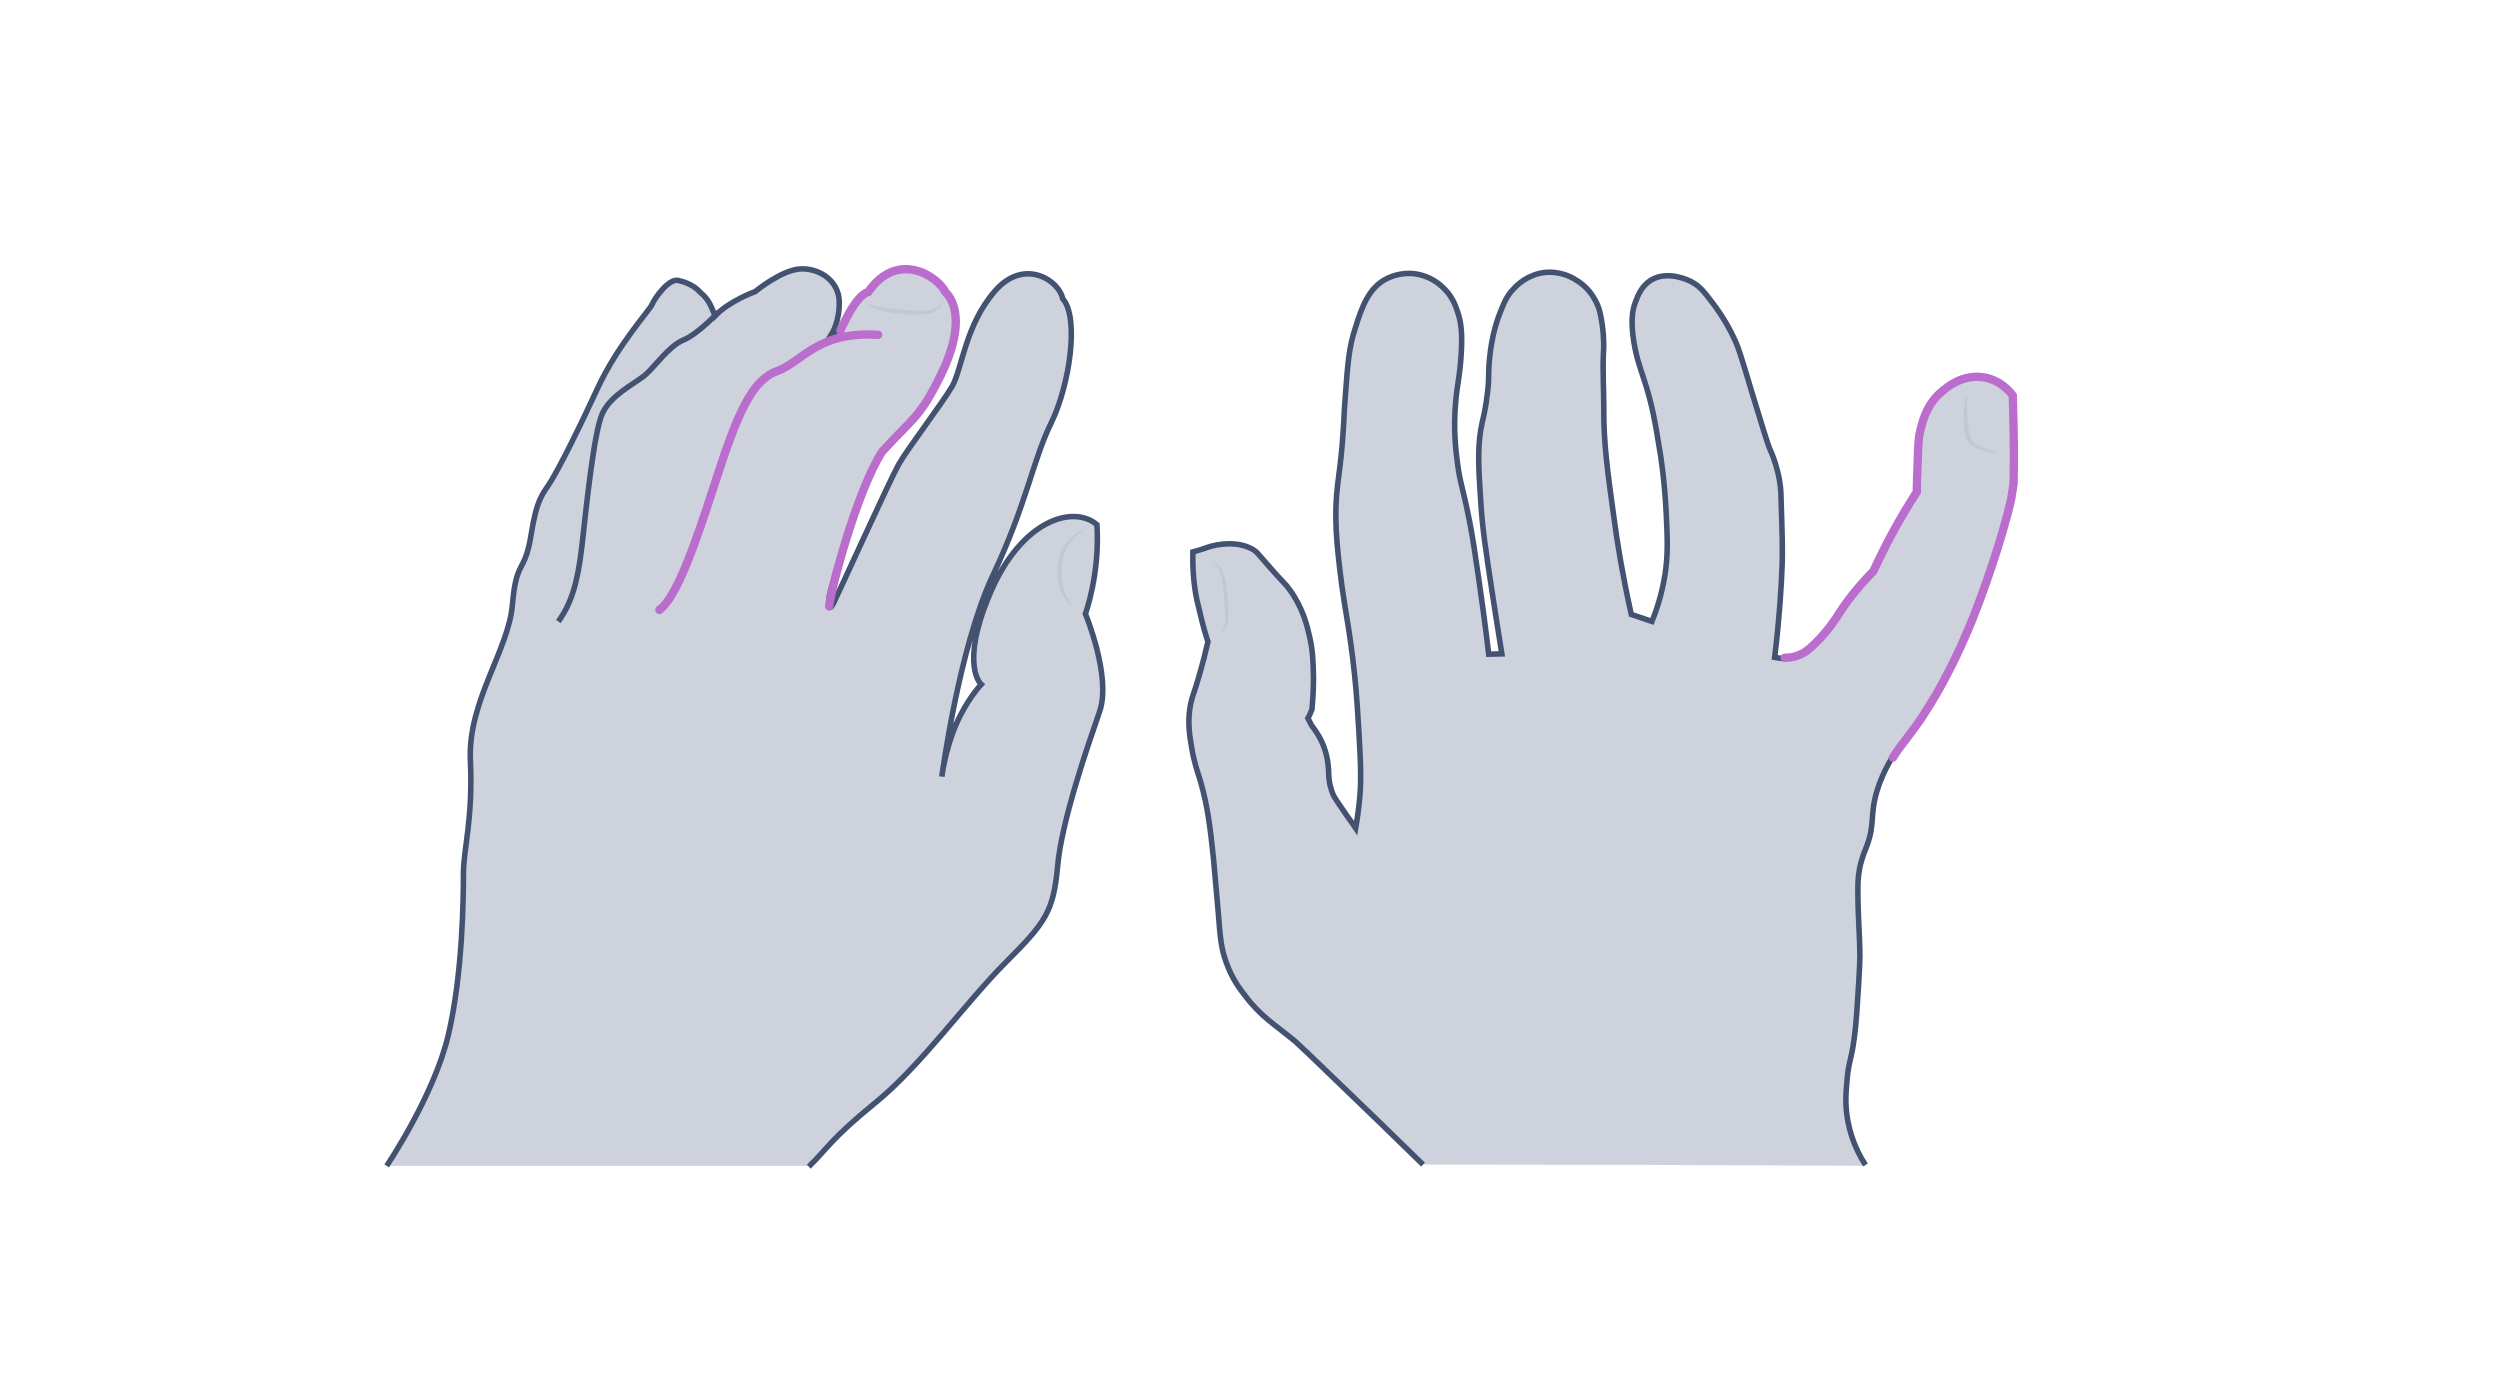
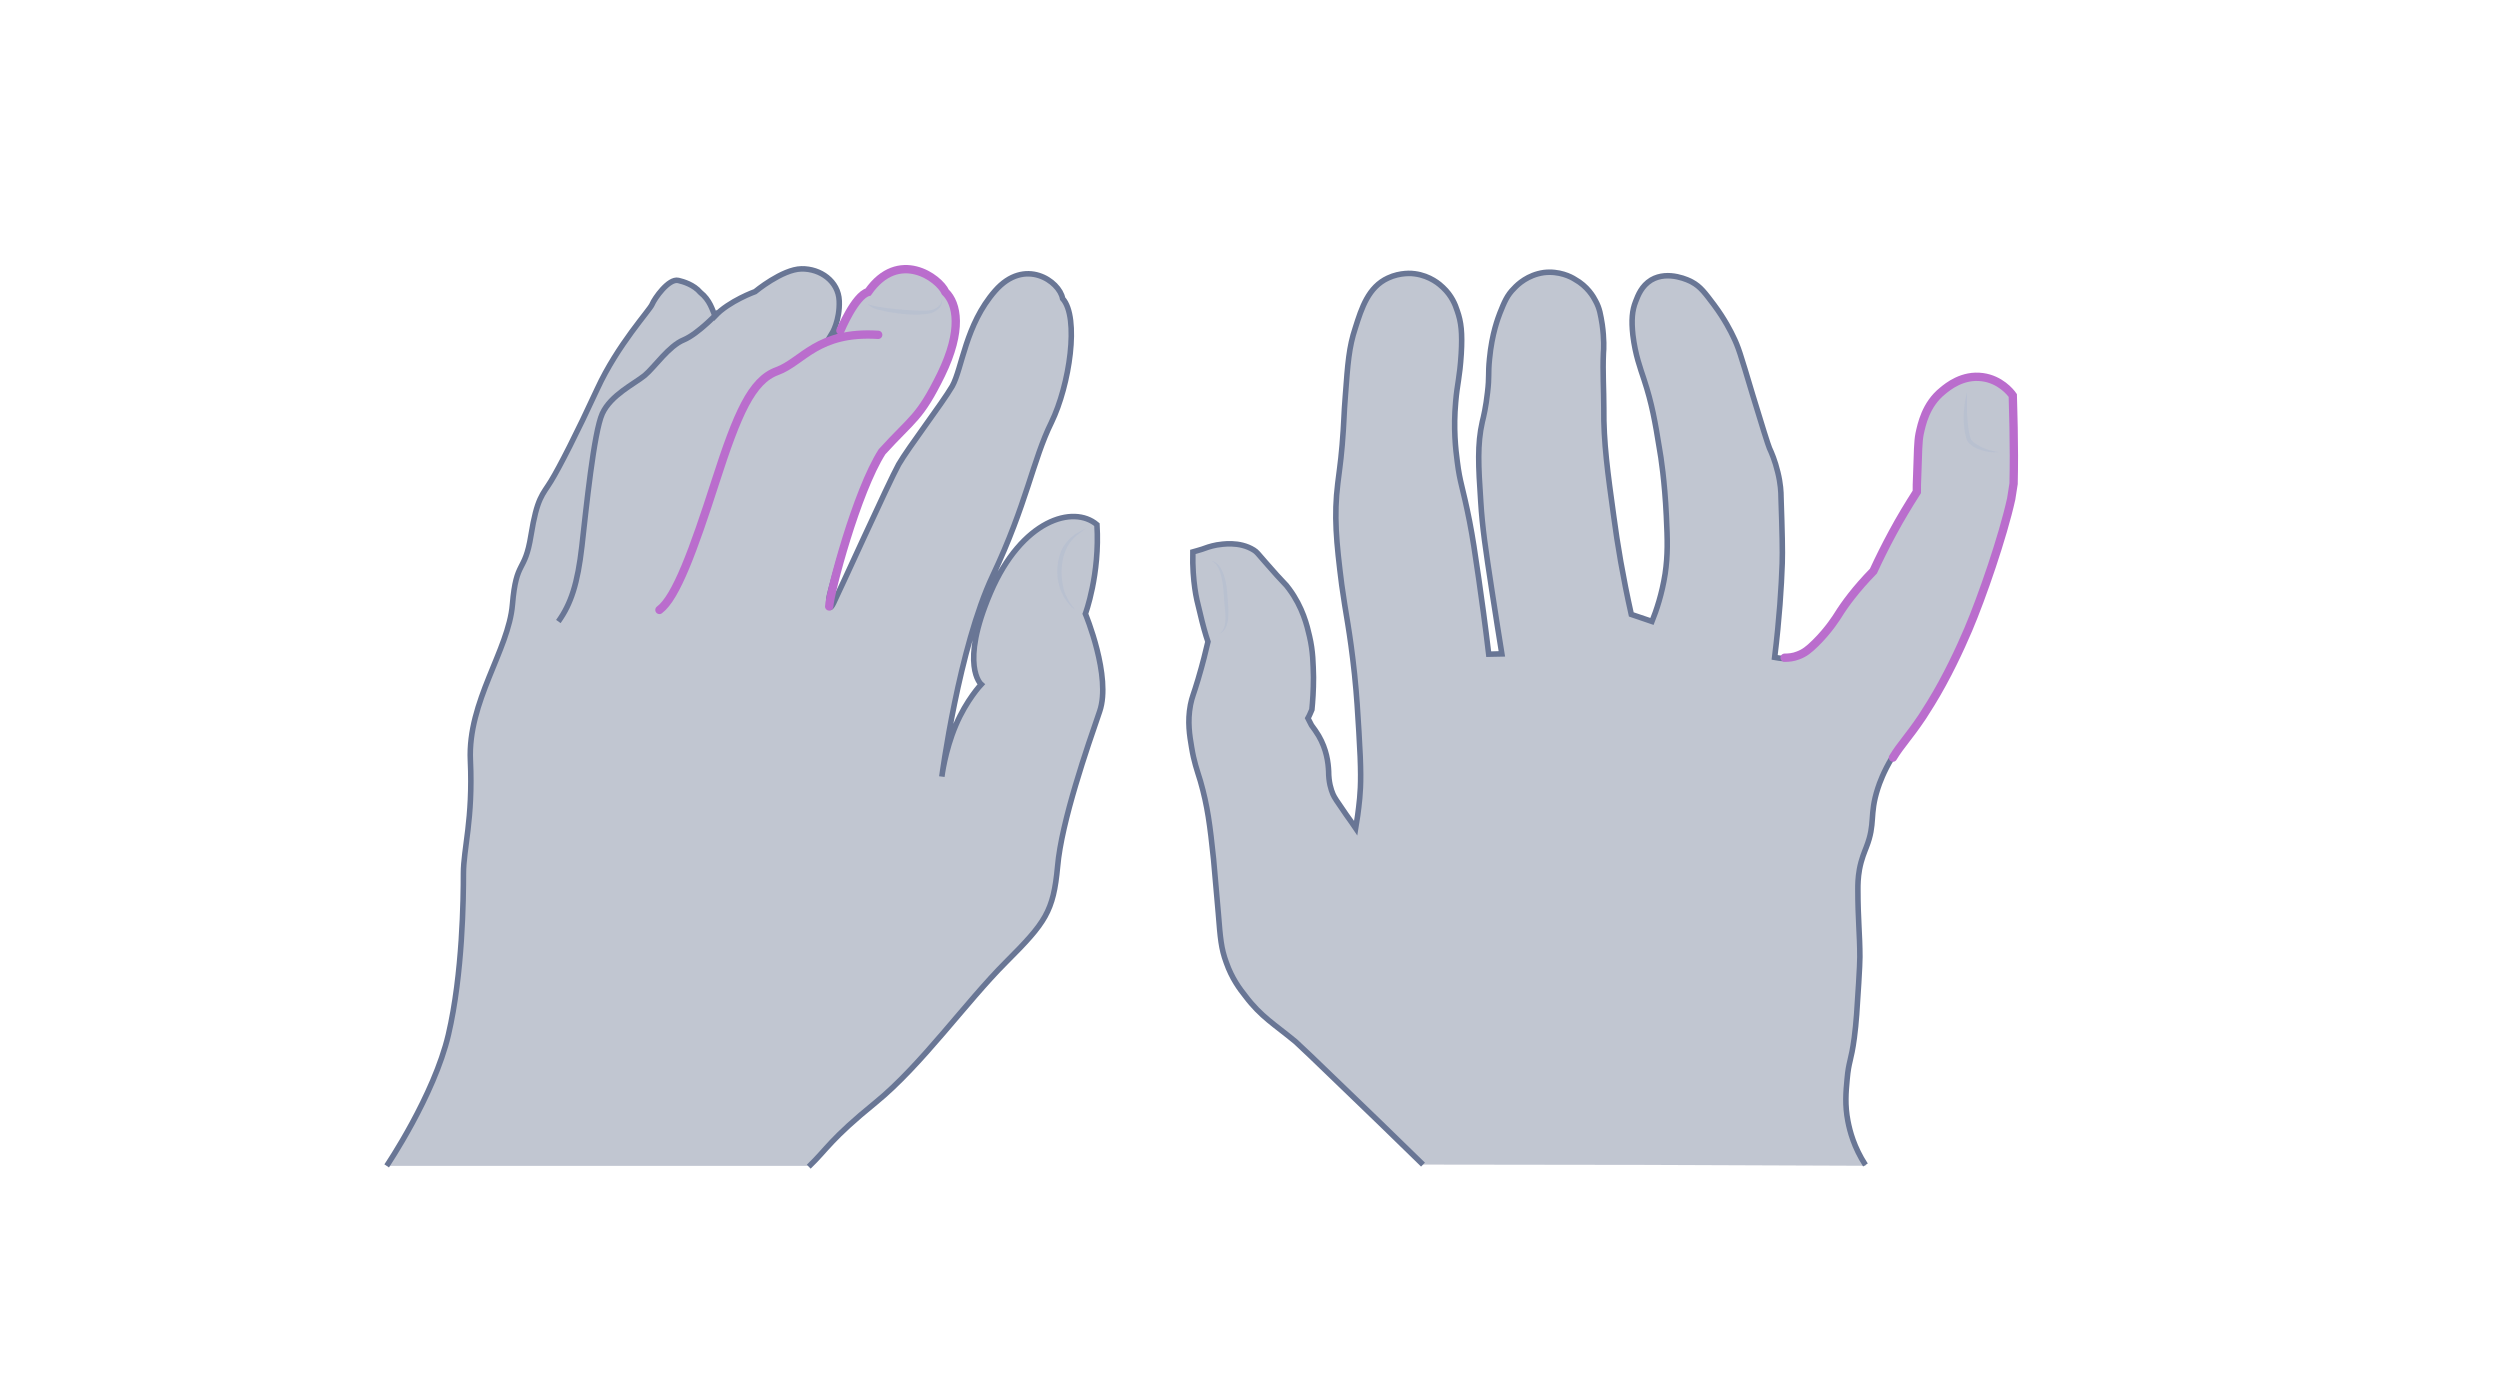
<svg xmlns="http://www.w3.org/2000/svg" width="900" height="500" viewBox="0 0 900 500" fill="none">
-   <path opacity="0.33" d="M512.283 419.258C501.388 408.582 492.069 399.592 484.471 392.287C473.432 381.611 467.841 376.273 466.407 375.009C458.952 368.828 453.934 366.018 448.343 358.573C446.336 356.045 443.469 352.252 441.462 346.493C439.598 341.435 439.311 337.783 438.594 328.793C437.734 318.819 437.304 313.762 436.874 309.267C435.584 297.046 434.724 290.162 432.143 281.172C430.853 276.958 429.849 274.289 428.989 269.091C428.272 264.877 427.412 259.82 428.559 253.779C429.132 250.83 429.706 249.987 431.283 244.649C433.003 238.889 434.15 234.113 434.867 231.023C434.007 228.494 433.003 224.982 432 220.628C431.139 217.256 430.566 214.868 430.136 211.778C429.706 208.687 429.276 204.192 429.419 198.714C430.566 198.433 431.569 198.011 432.716 197.73C433.863 197.309 435.727 196.606 438.021 196.185C439.885 195.904 446.193 194.78 451.354 198.011C452.501 198.714 452.787 199.275 455.511 202.366C462.679 210.654 462.536 209.811 464.113 212.059C468.988 218.661 470.564 225.263 471.425 229.056C472.715 234.535 472.715 238.889 472.858 243.806C472.858 248.582 472.572 252.515 472.285 255.465C471.855 256.449 471.425 257.572 470.851 258.556C471.281 259.398 471.711 260.241 472.141 261.084C473.002 262.208 473.862 263.472 474.722 264.877C477.589 269.794 478.163 274.57 478.306 277.66C478.306 281.593 479.166 284.262 479.883 285.948C480.457 287.212 481.03 288.055 484.614 293.253C486.048 295.219 487.195 296.905 488.055 298.169C488.485 295.641 489.058 291.848 489.489 287.353C489.919 282.717 490.062 277.098 489.202 263.472C488.772 256.589 488.485 250.97 487.625 242.682C485.904 226.668 484.471 221.189 483.037 210.654C481.03 194.921 480.17 185.649 481.604 173.99C481.89 171.181 482.607 167.107 483.181 160.224C483.897 151.795 483.754 149.407 484.327 142.524C485.188 130.864 485.618 124.965 487.912 118.081C490.205 110.777 492.643 103.332 499.667 100.101C504.112 97.993 508.556 98.415 509.273 98.555C514.864 99.258 518.448 102.489 519.452 103.472C522.606 106.422 523.896 109.653 524.613 111.9C526.046 115.974 526.476 119.767 526.046 127.353C525.473 136.343 524.613 137.888 524.039 144.771C523.179 154.324 524.039 161.769 524.613 166.124C525.616 174.131 526.476 174.692 529.057 187.757C530.204 193.656 530.921 198.573 532.354 208.406C533.358 215.43 534.648 224.561 535.938 235.518C537.515 235.518 539.092 235.377 540.669 235.377C539.809 229.899 538.519 222.173 537.085 212.621C534.792 197.59 533.645 190.004 533.071 180.592C532.211 167.809 531.781 159.943 533.645 151.795C534.075 150.109 534.935 146.457 535.508 141.26C536.225 135.36 535.652 134.798 536.225 129.179C537.085 120.048 539.379 114.289 539.953 112.743C541.53 108.81 542.533 106.281 545.114 103.753C546.404 102.348 549.988 98.977 555.723 98.134C561.314 97.432 565.615 99.679 566.905 100.522C571.493 103.051 573.643 106.843 574.36 108.248C575.937 111.058 576.224 113.446 576.797 116.817C577.514 121.874 577.371 125.807 577.227 127.212C576.941 133.814 577.371 140.417 577.371 146.879C577.227 159.24 578.804 170.338 580.955 185.93C582.245 195.764 584.252 207.704 587.263 221.189C589.7 222.032 592.28 222.875 594.718 223.718C596.295 219.785 598.302 213.885 599.449 206.58C600.452 199.697 600.309 194.499 599.879 185.649C599.305 173.288 597.872 164.016 597.442 161.769C595.865 151.936 594.718 145.333 591.85 136.624C590.56 132.691 588.696 127.774 587.836 120.61C587.263 115.272 587.549 111.76 588.84 108.529C589.7 106.281 590.99 102.91 594.431 100.803C600.596 97.151 608.337 101.084 609.054 101.505C612.208 103.191 613.785 105.439 617.082 109.793C620.953 114.991 623.247 119.627 623.964 121.172C625.828 124.965 626.401 126.931 630.989 142.243C634.573 154.043 636.437 159.943 637.01 161.347C637.727 162.893 639.017 165.843 640.021 170.057C641.024 174.131 641.168 177.221 641.168 179.047C641.598 191.83 641.741 198.292 641.598 202.787C641.311 211.216 640.594 222.594 638.874 236.642C639.734 236.782 640.881 237.063 642.314 237.063C643.748 237.063 645.468 236.923 647.189 236.22C649.483 235.377 651.06 234.113 653.353 231.865C658.371 226.949 661.238 222.173 661.525 221.751C663.962 217.818 667.977 212.34 674.285 205.878C676.292 201.523 678.586 196.887 681.166 192.111C684.033 186.773 687.044 181.857 689.911 177.361C689.911 175.957 689.911 173.85 690.055 171.181C690.341 163.174 690.341 159.24 690.915 156.431C691.632 153.2 693.065 145.895 699.23 140.979C701.094 139.433 706.398 135.079 713.566 136.062C719.874 136.905 723.602 141.4 724.462 142.664C724.605 146.457 724.605 150.39 724.749 154.324C724.892 161.066 724.892 167.809 724.749 174.412C724.462 176.238 724.175 178.064 723.889 179.89C720.878 193.516 713.423 215.149 708.405 226.949C705.538 233.692 700.664 244.227 694.929 253.499C693.209 256.168 691.918 258.275 691.918 258.275C686.614 266.141 684.32 268.108 681.309 273.024C678.299 277.941 676.722 282.296 676.148 284.122C672.994 293.815 675.432 296.624 671.991 305.334C671.417 306.879 670.27 309.407 669.554 313.2C668.98 316.431 668.98 318.819 668.98 320.364C668.98 331.181 669.697 336.659 669.697 344.807C669.697 346.633 669.554 349.162 669.267 354.219C668.693 363.63 668.407 368.407 667.69 373.885C666.543 382.454 665.683 382.173 665.109 388.775C664.679 393.411 664.249 398.047 665.396 403.947C666.113 407.599 667.546 413.218 671.704 419.68C618.229 419.399 565.328 419.258 512.283 419.258Z" fill="#697695" />
-   <path d="M512.283 419.258C501.388 408.582 492.069 399.592 484.471 392.287C473.432 381.611 467.841 376.273 466.407 375.009C458.952 368.828 453.934 366.018 448.343 358.573C446.336 356.045 443.469 352.252 441.462 346.493C439.598 341.435 439.311 337.783 438.594 328.793C437.734 318.819 437.304 313.762 436.874 309.267C435.584 297.046 434.724 290.162 432.143 281.172C430.853 276.958 429.849 274.289 428.989 269.091C428.272 264.877 427.412 259.82 428.559 253.779C429.132 250.83 429.706 249.987 431.283 244.649C433.003 238.889 434.15 234.113 434.867 231.023C434.007 228.494 433.003 224.982 432 220.628C431.139 217.256 430.566 214.868 430.136 211.778C429.706 208.687 429.276 204.192 429.419 198.714C430.566 198.433 431.569 198.011 432.716 197.73C433.863 197.309 435.727 196.606 438.021 196.185C439.885 195.904 446.193 194.78 451.354 198.011C452.501 198.714 452.787 199.275 455.511 202.366C462.679 210.654 462.536 209.811 464.113 212.059C468.988 218.661 470.564 225.263 471.425 229.056C472.715 234.535 472.715 238.889 472.858 243.806C472.858 248.582 472.572 252.515 472.285 255.465C471.855 256.449 471.425 257.572 470.851 258.556C471.281 259.398 471.711 260.241 472.141 261.084C473.002 262.208 473.862 263.472 474.722 264.877C477.589 269.794 478.163 274.57 478.306 277.66C478.306 281.593 479.166 284.262 479.883 285.948C480.457 287.212 481.03 288.055 484.614 293.253C486.048 295.219 487.195 296.905 488.055 298.169C488.485 295.641 489.058 291.848 489.489 287.353C489.919 282.717 490.062 277.098 489.202 263.472C488.772 256.589 488.485 250.97 487.625 242.682C485.904 226.668 484.471 221.189 483.037 210.654C481.03 194.921 480.17 185.649 481.604 173.99C481.89 171.181 482.607 167.107 483.181 160.224C483.897 151.795 483.754 149.407 484.327 142.524C485.188 130.864 485.618 124.965 487.912 118.081C490.205 110.777 492.643 103.332 499.667 100.101C504.112 97.993 508.556 98.415 509.273 98.555C514.864 99.258 518.448 102.489 519.452 103.472C522.606 106.422 523.896 109.653 524.613 111.9C526.046 115.974 526.476 119.767 526.046 127.353C525.473 136.343 524.613 137.888 524.039 144.771C523.179 154.324 524.039 161.769 524.613 166.124C525.616 174.131 526.476 174.692 529.057 187.757C530.204 193.656 530.921 198.573 532.354 208.406C533.358 215.43 534.648 224.561 535.938 235.518C537.515 235.518 539.092 235.377 540.669 235.377C539.809 229.899 538.519 222.173 537.085 212.621C534.792 197.59 533.645 190.004 533.071 180.592C532.211 167.809 531.781 159.943 533.645 151.795C534.075 150.109 534.935 146.457 535.508 141.26C536.225 135.36 535.652 134.798 536.225 129.179C537.085 120.048 539.379 114.289 539.953 112.743C541.53 108.81 542.533 106.281 545.114 103.753C546.404 102.348 549.988 98.977 555.723 98.134C561.314 97.432 565.615 99.679 566.905 100.522C571.493 103.051 573.643 106.843 574.36 108.248C575.937 111.058 576.224 113.446 576.797 116.817C577.514 121.874 577.371 125.807 577.227 127.212C576.941 133.814 577.371 140.417 577.371 146.879C577.227 159.24 578.804 170.338 580.955 185.93C582.245 195.764 584.252 207.704 587.263 221.189C589.7 222.032 592.28 222.875 594.718 223.718C596.295 219.785 598.302 213.885 599.449 206.58C600.452 199.697 600.309 194.499 599.879 185.649C599.305 173.288 597.872 164.016 597.442 161.769C595.865 151.936 594.718 145.333 591.85 136.624C590.56 132.691 588.696 127.774 587.836 120.61C587.263 115.272 587.549 111.76 588.84 108.529C589.7 106.281 590.99 102.91 594.431 100.803C600.596 97.151 608.337 101.084 609.054 101.505C612.208 103.191 613.785 105.439 617.082 109.793C620.953 114.991 623.247 119.627 623.964 121.172C625.828 124.965 626.401 126.931 630.989 142.243C634.573 154.043 636.436 159.943 637.01 161.347C637.727 162.893 639.017 165.843 640.021 170.057C641.024 174.131 641.168 177.221 641.168 179.047C641.598 191.83 641.741 198.292 641.598 202.787C641.311 211.216 640.594 222.594 638.874 236.642C639.734 236.782 640.881 237.063 642.314 237.063" stroke="#445272" stroke-width="2" stroke-miterlimit="10" />
-   <path d="M681.167 272.744C678.156 277.661 676.579 282.015 676.006 283.842C672.852 293.534 675.289 296.344 671.848 305.053C671.275 306.598 670.128 309.127 669.411 312.92C668.838 316.151 668.838 318.539 668.838 320.084C668.838 330.901 669.554 336.379 669.554 344.527C669.554 346.353 669.411 348.881 669.124 353.938C668.551 363.35 668.264 368.126 667.547 373.605C666.4 382.174 665.54 381.893 664.967 388.495C664.537 393.131 664.107 397.766 665.254 403.666C665.97 407.319 667.404 412.937 671.562 419.399" stroke="#445272" stroke-width="2" stroke-miterlimit="10" />
-   <path d="M642.458 236.783C643.892 236.783 645.612 236.642 647.332 235.94C649.626 235.097 651.203 233.833 653.497 231.585C658.515 226.669 661.382 221.892 661.669 221.471C664.106 217.538 668.12 212.059 674.428 205.597C676.435 201.243 678.729 196.607 681.31 191.831C684.177 186.493 687.188 181.576 690.055 177.081C690.055 175.676 690.055 173.569 690.198 170.9C690.485 162.893 690.485 158.96 691.058 156.15C691.775 152.92 693.209 145.615 699.373 140.698C701.237 139.153 706.542 134.798 713.71 135.782C720.018 136.625 723.745 141.12 724.606 142.384C724.749 146.177 724.749 150.11 724.892 154.043C725.036 160.786 725.036 167.529 724.892 174.131C724.606 175.957 724.319 177.783 724.032 179.61C721.021 193.236 713.567 214.869 708.549 226.669C705.681 233.411 700.807 243.947 695.073 253.218C693.352 255.887 692.062 257.994 692.062 257.994C686.757 265.861 684.464 267.828 681.453 272.744" stroke="#BA6DCD" stroke-width="3" stroke-miterlimit="10" stroke-linecap="round" />
+   <path opacity="0.33" d="M512.283 419.258C501.388 408.582 492.069 399.592 484.471 392.287C473.432 381.611 467.841 376.273 466.407 375.009C458.952 368.828 453.934 366.018 448.343 358.573C446.336 356.045 443.469 352.252 441.462 346.493C439.598 341.435 439.311 337.783 438.594 328.793C437.734 318.819 437.304 313.762 436.874 309.267C435.584 297.046 434.724 290.162 432.143 281.172C430.853 276.958 429.849 274.289 428.989 269.091C428.272 264.877 427.412 259.82 428.559 253.779C429.132 250.83 429.706 249.987 431.283 244.649C433.003 238.889 434.15 234.113 434.867 231.023C434.007 228.494 433.003 224.982 432 220.628C431.139 217.256 430.566 214.868 430.136 211.778C429.706 208.687 429.276 204.192 429.419 198.714C430.566 198.433 431.569 198.011 432.716 197.73C433.863 197.309 435.727 196.606 438.021 196.185C439.885 195.904 446.193 194.78 451.354 198.011C452.501 198.714 452.787 199.275 455.511 202.366C462.679 210.654 462.536 209.811 464.113 212.059C468.988 218.661 470.564 225.263 471.425 229.056C472.715 234.535 472.715 238.889 472.858 243.806C472.858 248.582 472.572 252.515 472.285 255.465C471.855 256.449 471.425 257.572 470.851 258.556C471.281 259.398 471.711 260.241 472.141 261.084C473.002 262.208 473.862 263.472 474.722 264.877C477.589 269.794 478.163 274.57 478.306 277.66C478.306 281.593 479.166 284.262 479.883 285.948C480.457 287.212 481.03 288.055 484.614 293.253C486.048 295.219 487.195 296.905 488.055 298.169C488.485 295.641 489.058 291.848 489.489 287.353C489.919 282.717 490.062 277.098 489.202 263.472C488.772 256.589 488.485 250.97 487.625 242.682C485.904 226.668 484.471 221.189 483.037 210.654C481.03 194.921 480.17 185.649 481.604 173.99C481.89 171.181 482.607 167.107 483.181 160.224C483.897 151.795 483.754 149.407 484.327 142.524C485.188 130.864 485.618 124.965 487.912 118.081C490.205 110.777 492.643 103.332 499.667 100.101C504.112 97.993 508.556 98.415 509.273 98.555C514.864 99.258 518.448 102.489 519.452 103.472C522.606 106.422 523.896 109.653 524.613 111.9C526.046 115.974 526.476 119.767 526.046 127.353C525.473 136.343 524.613 137.888 524.039 144.771C523.179 154.324 524.039 161.769 524.613 166.124C525.616 174.131 526.476 174.692 529.057 187.757C530.204 193.656 530.921 198.573 532.354 208.406C533.358 215.43 534.648 224.561 535.938 235.518C537.515 235.518 539.092 235.377 540.669 235.377C539.809 229.899 538.519 222.173 537.085 212.621C534.792 197.59 533.645 190.004 533.071 180.592C532.211 167.809 531.781 159.943 533.645 151.795C534.075 150.109 534.935 146.457 535.508 141.26C536.225 135.36 535.652 134.798 536.225 129.179C537.085 120.048 539.379 114.289 539.953 112.743C541.53 108.81 542.533 106.281 545.114 103.753C546.404 102.348 549.988 98.977 555.723 98.134C561.314 97.432 565.615 99.679 566.905 100.522C571.493 103.051 573.643 106.843 574.36 108.248C575.937 111.058 576.224 113.446 576.797 116.817C577.514 121.874 577.371 125.807 577.227 127.212C576.941 133.814 577.371 140.417 577.371 146.879C577.227 159.24 578.804 170.338 580.955 185.93C582.245 195.764 584.252 207.704 587.263 221.189C589.7 222.032 592.28 222.875 594.718 223.718C596.295 219.785 598.302 213.885 599.449 206.58C600.452 199.697 600.309 194.499 599.879 185.649C599.305 173.288 597.872 164.016 597.442 161.769C595.865 151.936 594.718 145.333 591.85 136.624C590.56 132.691 588.696 127.774 587.836 120.61C587.263 115.272 587.549 111.76 588.84 108.529C589.7 106.281 590.99 102.91 594.431 100.803C600.596 97.151 608.337 101.084 609.054 101.505C612.208 103.191 613.785 105.439 617.082 109.793C620.953 114.991 623.247 119.627 623.964 121.172C625.828 124.965 626.401 126.931 630.989 142.243C634.573 154.043 636.437 159.943 637.01 161.347C637.727 162.893 639.017 165.843 640.021 170.057C641.024 174.131 641.168 177.221 641.168 179.047C641.598 191.83 641.741 198.292 641.598 202.787C641.311 211.216 640.594 222.594 638.874 236.642C639.734 236.782 640.881 237.063 642.314 237.063C643.748 237.063 645.468 236.923 647.189 236.22C649.483 235.377 651.06 234.113 653.353 231.865C658.371 226.949 661.238 222.173 661.525 221.751C663.962 217.818 667.977 212.34 674.285 205.878C676.292 201.523 678.586 196.887 681.166 192.111C684.033 186.773 687.044 181.857 689.911 177.361C689.911 175.957 689.911 173.85 690.055 171.181C690.341 163.174 690.341 159.24 690.915 156.431C691.632 153.2 693.065 145.895 699.23 140.979C701.094 139.433 706.398 135.079 713.566 136.062C719.874 136.905 723.602 141.4 724.462 142.664C724.605 146.457 724.605 150.39 724.749 154.324C724.892 161.066 724.892 167.809 724.749 174.412C724.462 176.238 724.175 178.064 723.889 179.89C720.878 193.516 713.423 215.149 708.405 226.949C705.538 233.692 700.664 244.227 694.929 253.499C693.209 256.168 691.918 258.275 691.918 258.275C686.614 266.141 684.32 268.108 681.309 273.024C678.299 277.941 676.722 282.296 676.148 284.122C672.994 293.815 675.432 296.624 671.991 305.334C671.417 306.879 670.27 309.407 669.554 313.2C668.98 316.431 668.98 318.819 668.98 320.364C668.98 331.181 669.697 336.659 669.697 344.807C669.697 346.633 669.554 349.162 669.267 354.219C668.693 363.63 668.407 368.407 667.69 373.885C666.543 382.454 665.683 382.173 665.109 388.775C664.679 393.411 664.249 398.047 665.396 403.947C666.113 407.599 667.546 413.218 671.704 419.68C618.229 419.399 565.328 419.258 512.283 419.258Z" fill="#445272" />
+   <path d="M512.283 419.258C501.388 408.582 492.069 399.592 484.471 392.287C473.432 381.611 467.841 376.273 466.407 375.009C458.952 368.828 453.934 366.018 448.343 358.573C446.336 356.045 443.469 352.252 441.462 346.493C439.598 341.435 439.311 337.783 438.594 328.793C437.734 318.819 437.304 313.762 436.874 309.267C435.584 297.046 434.724 290.162 432.143 281.172C430.853 276.958 429.849 274.289 428.989 269.091C428.272 264.877 427.412 259.82 428.559 253.779C429.132 250.83 429.706 249.987 431.283 244.649C433.003 238.889 434.15 234.113 434.867 231.023C434.007 228.494 433.003 224.982 432 220.628C431.139 217.256 430.566 214.868 430.136 211.778C429.706 208.687 429.276 204.192 429.419 198.714C430.566 198.433 431.569 198.011 432.716 197.73C433.863 197.309 435.727 196.606 438.021 196.185C439.885 195.904 446.193 194.78 451.354 198.011C452.501 198.714 452.787 199.275 455.511 202.366C462.679 210.654 462.536 209.811 464.113 212.059C468.988 218.661 470.564 225.263 471.425 229.056C472.715 234.535 472.715 238.889 472.858 243.806C472.858 248.582 472.572 252.515 472.285 255.465C471.855 256.449 471.425 257.572 470.851 258.556C471.281 259.398 471.711 260.241 472.141 261.084C473.002 262.208 473.862 263.472 474.722 264.877C477.589 269.794 478.163 274.57 478.306 277.66C478.306 281.593 479.166 284.262 479.883 285.948C480.457 287.212 481.03 288.055 484.614 293.253C486.048 295.219 487.195 296.905 488.055 298.169C488.485 295.641 489.058 291.848 489.489 287.353C489.919 282.717 490.062 277.098 489.202 263.472C488.772 256.589 488.485 250.97 487.625 242.682C485.904 226.668 484.471 221.189 483.037 210.654C481.03 194.921 480.17 185.649 481.604 173.99C481.89 171.181 482.607 167.107 483.181 160.224C483.897 151.795 483.754 149.407 484.327 142.524C485.188 130.864 485.618 124.965 487.912 118.081C490.205 110.777 492.643 103.332 499.667 100.101C504.112 97.993 508.556 98.415 509.273 98.555C514.864 99.258 518.448 102.489 519.452 103.472C522.606 106.422 523.896 109.653 524.613 111.9C526.046 115.974 526.476 119.767 526.046 127.353C525.473 136.343 524.613 137.888 524.039 144.771C523.179 154.324 524.039 161.769 524.613 166.124C525.616 174.131 526.476 174.692 529.057 187.757C530.204 193.656 530.921 198.573 532.354 208.406C533.358 215.43 534.648 224.561 535.938 235.518C537.515 235.518 539.092 235.377 540.669 235.377C539.809 229.899 538.519 222.173 537.085 212.621C534.792 197.59 533.645 190.004 533.071 180.592C532.211 167.809 531.781 159.943 533.645 151.795C534.075 150.109 534.935 146.457 535.508 141.26C536.225 135.36 535.652 134.798 536.225 129.179C537.085 120.048 539.379 114.289 539.953 112.743C541.53 108.81 542.533 106.281 545.114 103.753C546.404 102.348 549.988 98.977 555.723 98.134C561.314 97.432 565.615 99.679 566.905 100.522C571.493 103.051 573.643 106.843 574.36 108.248C575.937 111.058 576.224 113.446 576.797 116.817C577.514 121.874 577.371 125.807 577.227 127.212C576.941 133.814 577.371 140.417 577.371 146.879C577.227 159.24 578.804 170.338 580.955 185.93C582.245 195.764 584.252 207.704 587.263 221.189C589.7 222.032 592.28 222.875 594.718 223.718C596.295 219.785 598.302 213.885 599.449 206.58C600.452 199.697 600.309 194.499 599.879 185.649C599.305 173.288 597.872 164.016 597.442 161.769C595.865 151.936 594.718 145.333 591.85 136.624C590.56 132.691 588.696 127.774 587.836 120.61C587.263 115.272 587.549 111.76 588.84 108.529C589.7 106.281 590.99 102.91 594.431 100.803C600.596 97.151 608.337 101.084 609.054 101.505C612.208 103.191 613.785 105.439 617.082 109.793C620.953 114.991 623.247 119.627 623.964 121.172C625.828 124.965 626.401 126.931 630.989 142.243C634.573 154.043 636.436 159.943 637.01 161.347C637.727 162.893 639.017 165.843 640.021 170.057C641.024 174.131 641.168 177.221 641.168 179.047C641.598 191.83 641.741 198.292 641.598 202.787C641.311 211.216 640.594 222.594 638.874 236.642C639.734 236.782 640.881 237.063 642.314 237.063" stroke="#697695" stroke-width="2" stroke-miterlimit="10" />
+   <path d="M681.167 272.744C678.156 277.661 676.579 282.015 676.006 283.842C672.852 293.534 675.289 296.344 671.848 305.053C671.275 306.598 670.128 309.127 669.411 312.92C668.838 316.151 668.838 318.539 668.838 320.084C668.838 330.901 669.554 336.379 669.554 344.527C669.554 346.353 669.411 348.881 669.124 353.938C668.551 363.35 668.264 368.126 667.547 373.605C666.4 382.174 665.54 381.893 664.967 388.495C664.537 393.131 664.107 397.766 665.254 403.666C665.97 407.319 667.404 412.937 671.562 419.399" stroke="#697695" stroke-width="2" stroke-miterlimit="10" />
+   <path d="M642.459 236.783C643.893 236.783 645.613 236.642 647.333 235.94C649.627 235.097 651.204 233.833 653.498 231.585C658.516 226.669 661.383 221.892 661.67 221.471C664.107 217.538 668.121 212.059 674.429 205.597C676.436 201.243 678.73 196.607 681.311 191.831C684.178 186.493 687.188 181.576 690.056 177.081C690.056 175.676 690.056 173.569 690.199 170.9C690.486 162.893 690.486 158.96 691.059 156.15C691.776 152.92 693.21 145.615 699.374 140.698C701.238 139.153 706.543 134.798 713.711 135.782C720.019 136.625 723.746 141.12 724.606 142.384C724.75 146.177 724.75 150.11 724.893 154.043C725.037 160.786 725.037 167.529 724.893 174.131C724.607 175.957 724.32 177.783 724.033 179.61C721.022 193.236 713.567 214.869 708.55 226.669C705.682 233.411 700.808 243.947 695.074 253.218C693.353 255.887 692.063 257.994 692.063 257.994C686.758 265.861 684.465 267.828 681.454 272.744" stroke="#BA6DCD" stroke-width="3" stroke-miterlimit="10" stroke-linecap="round" />
  <g opacity="0.5">
    <path d="M708.119 141.119C708.119 143.507 708.119 146.036 708.119 148.424C708.262 150.812 708.405 153.2 708.835 155.588C708.979 156.15 709.122 156.712 709.266 157.274C709.409 157.836 709.552 158.257 709.982 158.678C710.699 159.521 711.703 160.083 712.706 160.645C714.857 161.769 717.151 162.471 719.588 162.752C717.151 163.033 714.57 162.612 712.133 161.628C710.986 161.207 709.839 160.505 708.835 159.521C708.405 159.1 707.975 158.257 707.832 157.695C707.689 157.133 707.545 156.431 707.402 155.869C706.972 153.481 706.828 150.952 706.972 148.564C707.115 145.895 707.545 143.367 708.119 141.119Z" fill="#B1BBD0" />
  </g>
  <g opacity="0.5">
    <path d="M439.024 228.214C440.027 227.371 440.601 226.388 440.887 225.264C441.174 224.14 441.174 223.016 441.174 221.893C441.174 220.769 441.031 219.505 440.887 218.381L440.6 214.869C440.457 212.481 440.314 210.093 439.74 207.845C439.454 206.721 439.167 205.598 438.593 204.474C438.163 203.491 437.447 202.507 436.156 201.945C437.447 202.086 438.45 203.069 439.167 204.052C439.884 205.176 440.314 206.3 440.744 207.424C441.461 209.812 441.747 212.2 441.891 214.588C442.034 216.976 442.321 219.364 442.178 221.893C442.178 223.157 441.891 224.421 441.461 225.545C441.031 226.669 440.17 227.652 439.024 228.214Z" fill="#B1BBD0" />
  </g>
-   <path opacity="0.33" d="M291.148 420C297.815 413.611 298.787 410.277 315.177 396.943C331.567 383.61 347.817 360.692 362.124 346.386C376.43 332.08 379.208 328.191 380.735 311.94C382.124 295.689 391.569 268.605 395.875 256.104C400.181 243.604 390.736 220.964 390.736 220.964C390.736 220.964 396.014 206.796 394.903 188.879C386.43 181.656 367.818 187.073 356.568 213.324C345.317 239.576 353.234 246.381 353.234 246.381C353.234 246.381 347.956 251.937 344.067 261.104C340.178 270.271 339.067 279.577 339.067 279.577C339.067 279.577 345.178 233.186 357.401 207.213C369.624 181.379 371.846 165.545 378.513 152.072C385.041 138.599 388.652 114.292 382.541 107.487C381.43 101.236 368.929 92.486 358.234 104.709C347.54 116.931 346.428 132.488 342.817 139.016C339.067 145.405 327.122 160.961 323.511 167.211C320.038 173.462 301.982 213.324 300.038 217.214C298.093 221.103 298.093 216.241 298.649 214.158C299.065 212.074 308.371 176.934 317.538 162.489C328.65 150.266 331.011 150.544 338.789 134.71C346.567 118.737 344.623 109.153 340.317 104.986C338.095 99.986 323.511 89.291 312.538 104.986C307.816 106.237 302.538 118.876 302.538 118.876L299.482 120.126C299.482 120.126 302.399 115.404 302.121 108.32C301.843 101.236 295.315 96.653 288.509 96.792C281.564 96.931 271.842 104.986 271.842 104.986C271.842 104.986 262.536 108.32 257.397 113.737C255.036 107.348 247.674 101.792 244.202 100.959C240.729 100.125 235.59 107.487 234.757 109.57C233.924 111.653 222.395 124.015 215.034 139.988C207.672 155.961 201.422 168.184 198.366 173.184C195.311 178.184 193.366 179.017 191.144 192.768C188.922 206.658 185.866 201.102 184.477 217.63C183.088 234.159 168.365 252.493 169.337 273.744C170.31 294.995 166.837 305.551 166.837 314.44C166.837 323.329 166.56 350.553 161.42 372.498C156.281 394.443 139.197 419.722 139.197 419.722H291.148V420Z" fill="#697695" />
-   <path d="M291.148 420C297.815 413.611 298.787 410.277 315.177 396.943C331.567 383.61 347.817 360.692 362.124 346.386C376.43 332.08 379.208 328.191 380.735 311.94C382.124 295.689 391.569 268.605 395.875 256.104C400.181 243.604 390.736 220.964 390.736 220.964C390.736 220.964 396.014 206.796 394.903 188.879C386.43 181.656 367.818 187.073 356.568 213.324C345.317 239.576 353.234 246.381 353.234 246.381C353.234 246.381 347.956 251.937 344.067 261.104C340.178 270.271 339.067 279.577 339.067 279.577C339.067 279.577 345.178 233.186 357.401 207.213C369.624 181.379 371.846 165.545 378.513 152.072C385.041 138.599 388.652 114.292 382.541 107.487C381.43 101.236 368.929 92.486 358.234 104.709C347.54 116.931 346.428 132.488 342.817 139.016C339.067 145.405 327.122 160.961 323.511 167.211C320.038 173.462 301.982 213.324 300.038 217.214C298.093 221.103 298.093 216.241 298.649 214.158C299.065 212.074 308.371 176.934 317.538 162.489C328.65 150.266 331.011 150.544 338.789 134.71C346.567 118.737 344.623 109.153 340.317 104.986C338.095 99.986 323.511 89.291 312.538 104.986C307.816 106.237 302.538 118.876 302.538 118.876L299.482 120.126C299.482 120.126 302.399 115.404 302.121 108.32C301.843 101.236 295.315 96.653 288.509 96.792C281.564 96.931 271.842 104.986 271.842 104.986C271.842 104.986 262.536 108.32 257.397 113.737C256.425 111.515 255.591 108.042 252.119 105.264C249.758 102.486 246.007 101.375 244.202 100.959C240.729 100.125 235.59 107.487 234.757 109.57C233.924 111.653 222.395 124.015 215.034 139.988C207.672 155.961 201.422 168.184 198.366 173.184C195.311 178.184 193.366 179.017 191.144 192.768C188.922 206.658 185.866 201.102 184.477 217.63C183.088 234.159 168.365 252.493 169.337 273.744C170.31 294.995 166.837 305.551 166.837 314.44C166.837 323.329 166.56 350.553 161.42 372.498C156.281 394.443 139.197 419.722 139.197 419.722" stroke="#445272" stroke-width="2" stroke-miterlimit="10" />
+   <path opacity="0.33" d="M291.148 420C297.815 413.611 298.787 410.277 315.177 396.943C331.567 383.61 347.817 360.692 362.124 346.386C376.43 332.08 379.208 328.191 380.735 311.94C382.124 295.689 391.569 268.605 395.875 256.104C400.181 243.604 390.736 220.964 390.736 220.964C390.736 220.964 396.014 206.796 394.903 188.879C386.43 181.656 367.818 187.073 356.568 213.324C345.317 239.576 353.234 246.381 353.234 246.381C353.234 246.381 347.956 251.937 344.067 261.104C340.178 270.271 339.067 279.577 339.067 279.577C339.067 279.577 345.178 233.186 357.401 207.213C369.624 181.379 371.846 165.545 378.513 152.072C385.041 138.599 388.652 114.292 382.541 107.487C381.43 101.236 368.929 92.486 358.234 104.709C347.54 116.931 346.428 132.488 342.817 139.016C339.067 145.405 327.122 160.961 323.511 167.211C320.038 173.462 301.982 213.324 300.038 217.214C298.093 221.103 298.093 216.241 298.649 214.158C299.065 212.074 308.371 176.934 317.538 162.489C328.65 150.266 331.011 150.544 338.789 134.71C346.567 118.737 344.623 109.153 340.317 104.986C338.095 99.986 323.511 89.291 312.538 104.986C307.816 106.237 302.538 118.876 302.538 118.876L299.482 120.126C299.482 120.126 302.399 115.404 302.121 108.32C301.843 101.236 295.315 96.653 288.509 96.792C281.564 96.931 271.842 104.986 271.842 104.986C271.842 104.986 262.536 108.32 257.397 113.737C255.036 107.348 247.674 101.792 244.202 100.959C240.729 100.125 235.59 107.487 234.757 109.57C233.924 111.653 222.395 124.015 215.034 139.988C207.672 155.961 201.422 168.184 198.366 173.184C195.311 178.184 193.366 179.017 191.144 192.768C188.922 206.658 185.866 201.102 184.477 217.63C183.088 234.159 168.365 252.493 169.337 273.744C170.31 294.995 166.837 305.551 166.837 314.44C166.837 323.329 166.56 350.553 161.42 372.498C156.281 394.443 139.197 419.722 139.197 419.722H291.148V420Z" fill="#445272" />
+   <path d="M291.148 420C297.815 413.611 298.787 410.277 315.177 396.943C331.567 383.61 347.817 360.692 362.124 346.386C376.43 332.08 379.208 328.191 380.735 311.94C382.124 295.689 391.569 268.605 395.875 256.104C400.181 243.604 390.736 220.964 390.736 220.964C390.736 220.964 396.014 206.796 394.903 188.879C386.43 181.656 367.818 187.073 356.568 213.324C345.317 239.576 353.234 246.381 353.234 246.381C353.234 246.381 347.956 251.937 344.067 261.104C340.178 270.271 339.067 279.577 339.067 279.577C339.067 279.577 345.178 233.186 357.401 207.213C369.624 181.379 371.846 165.545 378.513 152.072C385.041 138.599 388.652 114.292 382.541 107.487C381.43 101.236 368.929 92.486 358.234 104.709C347.54 116.931 346.428 132.488 342.817 139.016C339.067 145.405 327.122 160.961 323.511 167.211C320.038 173.462 301.982 213.324 300.038 217.214C298.093 221.103 298.093 216.241 298.649 214.158C299.065 212.074 308.371 176.934 317.538 162.489C328.65 150.266 331.011 150.544 338.789 134.71C346.567 118.737 344.623 109.153 340.317 104.986C338.095 99.986 323.511 89.291 312.538 104.986C307.816 106.237 302.538 118.876 302.538 118.876L299.482 120.126C299.482 120.126 302.399 115.404 302.121 108.32C301.843 101.236 295.315 96.653 288.509 96.792C281.564 96.931 271.842 104.986 271.842 104.986C271.842 104.986 262.536 108.32 257.397 113.737C256.425 111.515 255.591 108.042 252.119 105.264C249.758 102.486 246.007 101.375 244.202 100.959C240.729 100.125 235.59 107.487 234.757 109.57C233.924 111.653 222.395 124.015 215.034 139.988C207.672 155.961 201.422 168.184 198.366 173.184C195.311 178.184 193.366 179.017 191.144 192.768C188.922 206.658 185.866 201.102 184.477 217.63C183.088 234.159 168.365 252.493 169.337 273.744C170.31 294.995 166.837 305.551 166.837 314.44C166.837 323.329 166.56 350.553 161.42 372.498C156.281 394.443 139.197 419.722 139.197 419.722" stroke="#697695" stroke-width="2" stroke-miterlimit="10" />
  <path d="M298.51 218.324C298.788 213.324 308.371 176.934 317.538 162.628C328.65 150.405 331.011 150.683 338.789 134.849C346.567 118.876 344.623 109.292 340.317 105.125C338.095 100.125 323.511 89.43 312.538 105.125C307.816 106.375 302.538 119.015 302.538 119.015" stroke="#BA6DCD" stroke-width="3" stroke-miterlimit="10" stroke-linecap="round" />
-   <path d="M201.005 223.741C205.588 217.352 207.95 209.991 209.477 196.657C211.005 183.184 213.783 155.544 216.839 148.877C219.895 142.21 228.367 138.182 232.117 135.126C235.729 132.071 240.729 124.57 246.146 122.348C251.424 120.126 258.646 112.348 258.646 112.348" stroke="#445272" stroke-width="2" stroke-miterlimit="10" />
+   <path d="M201.006 223.741C205.589 217.352 207.951 209.991 209.478 196.657C211.006 183.184 213.784 155.544 216.84 148.877C219.896 142.21 228.368 138.182 232.118 135.126C235.73 132.071 240.73 124.57 246.147 122.348C251.425 120.126 258.647 112.348 258.647 112.348" stroke="#697695" stroke-width="2" stroke-miterlimit="10" />
  <path d="M237.396 219.573C243.369 215.129 249.619 198.045 257.536 173.46C265.453 148.876 270.592 136.931 279.759 133.597C288.926 130.264 294.204 119.152 316.15 120.541" stroke="#BA6DCD" stroke-width="3" stroke-miterlimit="10" stroke-linecap="round" />
  <g opacity="0.5">
-     <path d="M312.399 109.431C313.511 109.986 314.761 110.125 316.011 110.403C317.261 110.542 318.511 110.82 319.622 110.959C322.122 111.236 324.483 111.514 326.983 111.653C329.483 111.792 331.984 111.931 334.345 111.792C335.456 111.653 336.706 111.236 337.539 110.542C338.512 109.848 339.067 108.736 339.206 107.486C339.345 108.736 338.928 110.125 337.956 111.098C336.984 112.07 335.734 112.625 334.484 112.903C331.845 113.32 329.345 113.32 326.844 113.181C324.344 113.042 321.844 112.625 319.344 112.209C318.094 111.931 316.844 111.653 315.733 111.375C315.177 111.236 314.483 110.959 313.927 110.681C313.372 110.264 312.816 109.986 312.399 109.431Z" fill="#B1BBD0" />
+     <path d="M312.398 109.431C313.51 109.986 314.76 110.125 316.01 110.403C317.26 110.542 318.51 110.82 319.621 110.959C322.121 111.236 324.482 111.514 326.982 111.653C329.483 111.792 331.983 111.931 334.344 111.792C335.455 111.653 336.705 111.236 337.538 110.542C338.511 109.848 339.066 108.736 339.205 107.486C339.344 108.736 338.927 110.125 337.955 111.098C336.983 112.07 335.733 112.625 334.483 112.903C331.844 113.32 329.344 113.32 326.843 113.181C324.343 113.042 321.843 112.625 319.343 112.209C318.093 111.931 316.843 111.653 315.732 111.375C315.176 111.236 314.482 110.959 313.926 110.681C313.371 110.264 312.815 109.986 312.398 109.431Z" fill="#B1BBD0" />
  </g>
  <g opacity="0.5">
-     <path d="M391.014 190.129C388.653 191.935 386.292 193.462 384.764 195.962C383.236 198.324 382.542 201.102 382.264 203.879C381.986 206.657 382.264 209.435 382.958 212.213C383.375 213.602 383.931 214.852 384.625 216.102C385.32 217.352 386.153 218.463 387.125 219.575C384.764 217.908 382.958 215.269 381.847 212.491C381.292 211.102 381.014 209.574 380.736 208.185C380.597 206.657 380.597 205.13 380.736 203.741C381.014 200.824 381.847 197.768 383.792 195.407C384.764 194.157 385.875 193.185 386.986 192.351C388.375 191.518 389.764 190.823 391.014 190.129Z" fill="#B1BBD0" />
+     <path d="M391.013 190.129C388.652 191.935 386.291 193.462 384.763 195.962C383.235 198.324 382.541 201.102 382.263 203.879C381.985 206.657 382.263 209.435 382.957 212.213C383.374 213.602 383.93 214.852 384.624 216.102C385.319 217.352 386.152 218.463 387.124 219.575C384.763 217.908 382.957 215.269 381.846 212.491C381.291 211.102 381.013 209.574 380.735 208.185C380.596 206.657 380.596 205.13 380.735 203.741C381.013 200.824 381.846 197.768 383.791 195.407C384.763 194.157 385.874 193.185 386.985 192.351C388.374 191.518 389.763 190.823 391.013 190.129Z" fill="#B1BBD0" />
  </g>
</svg>
